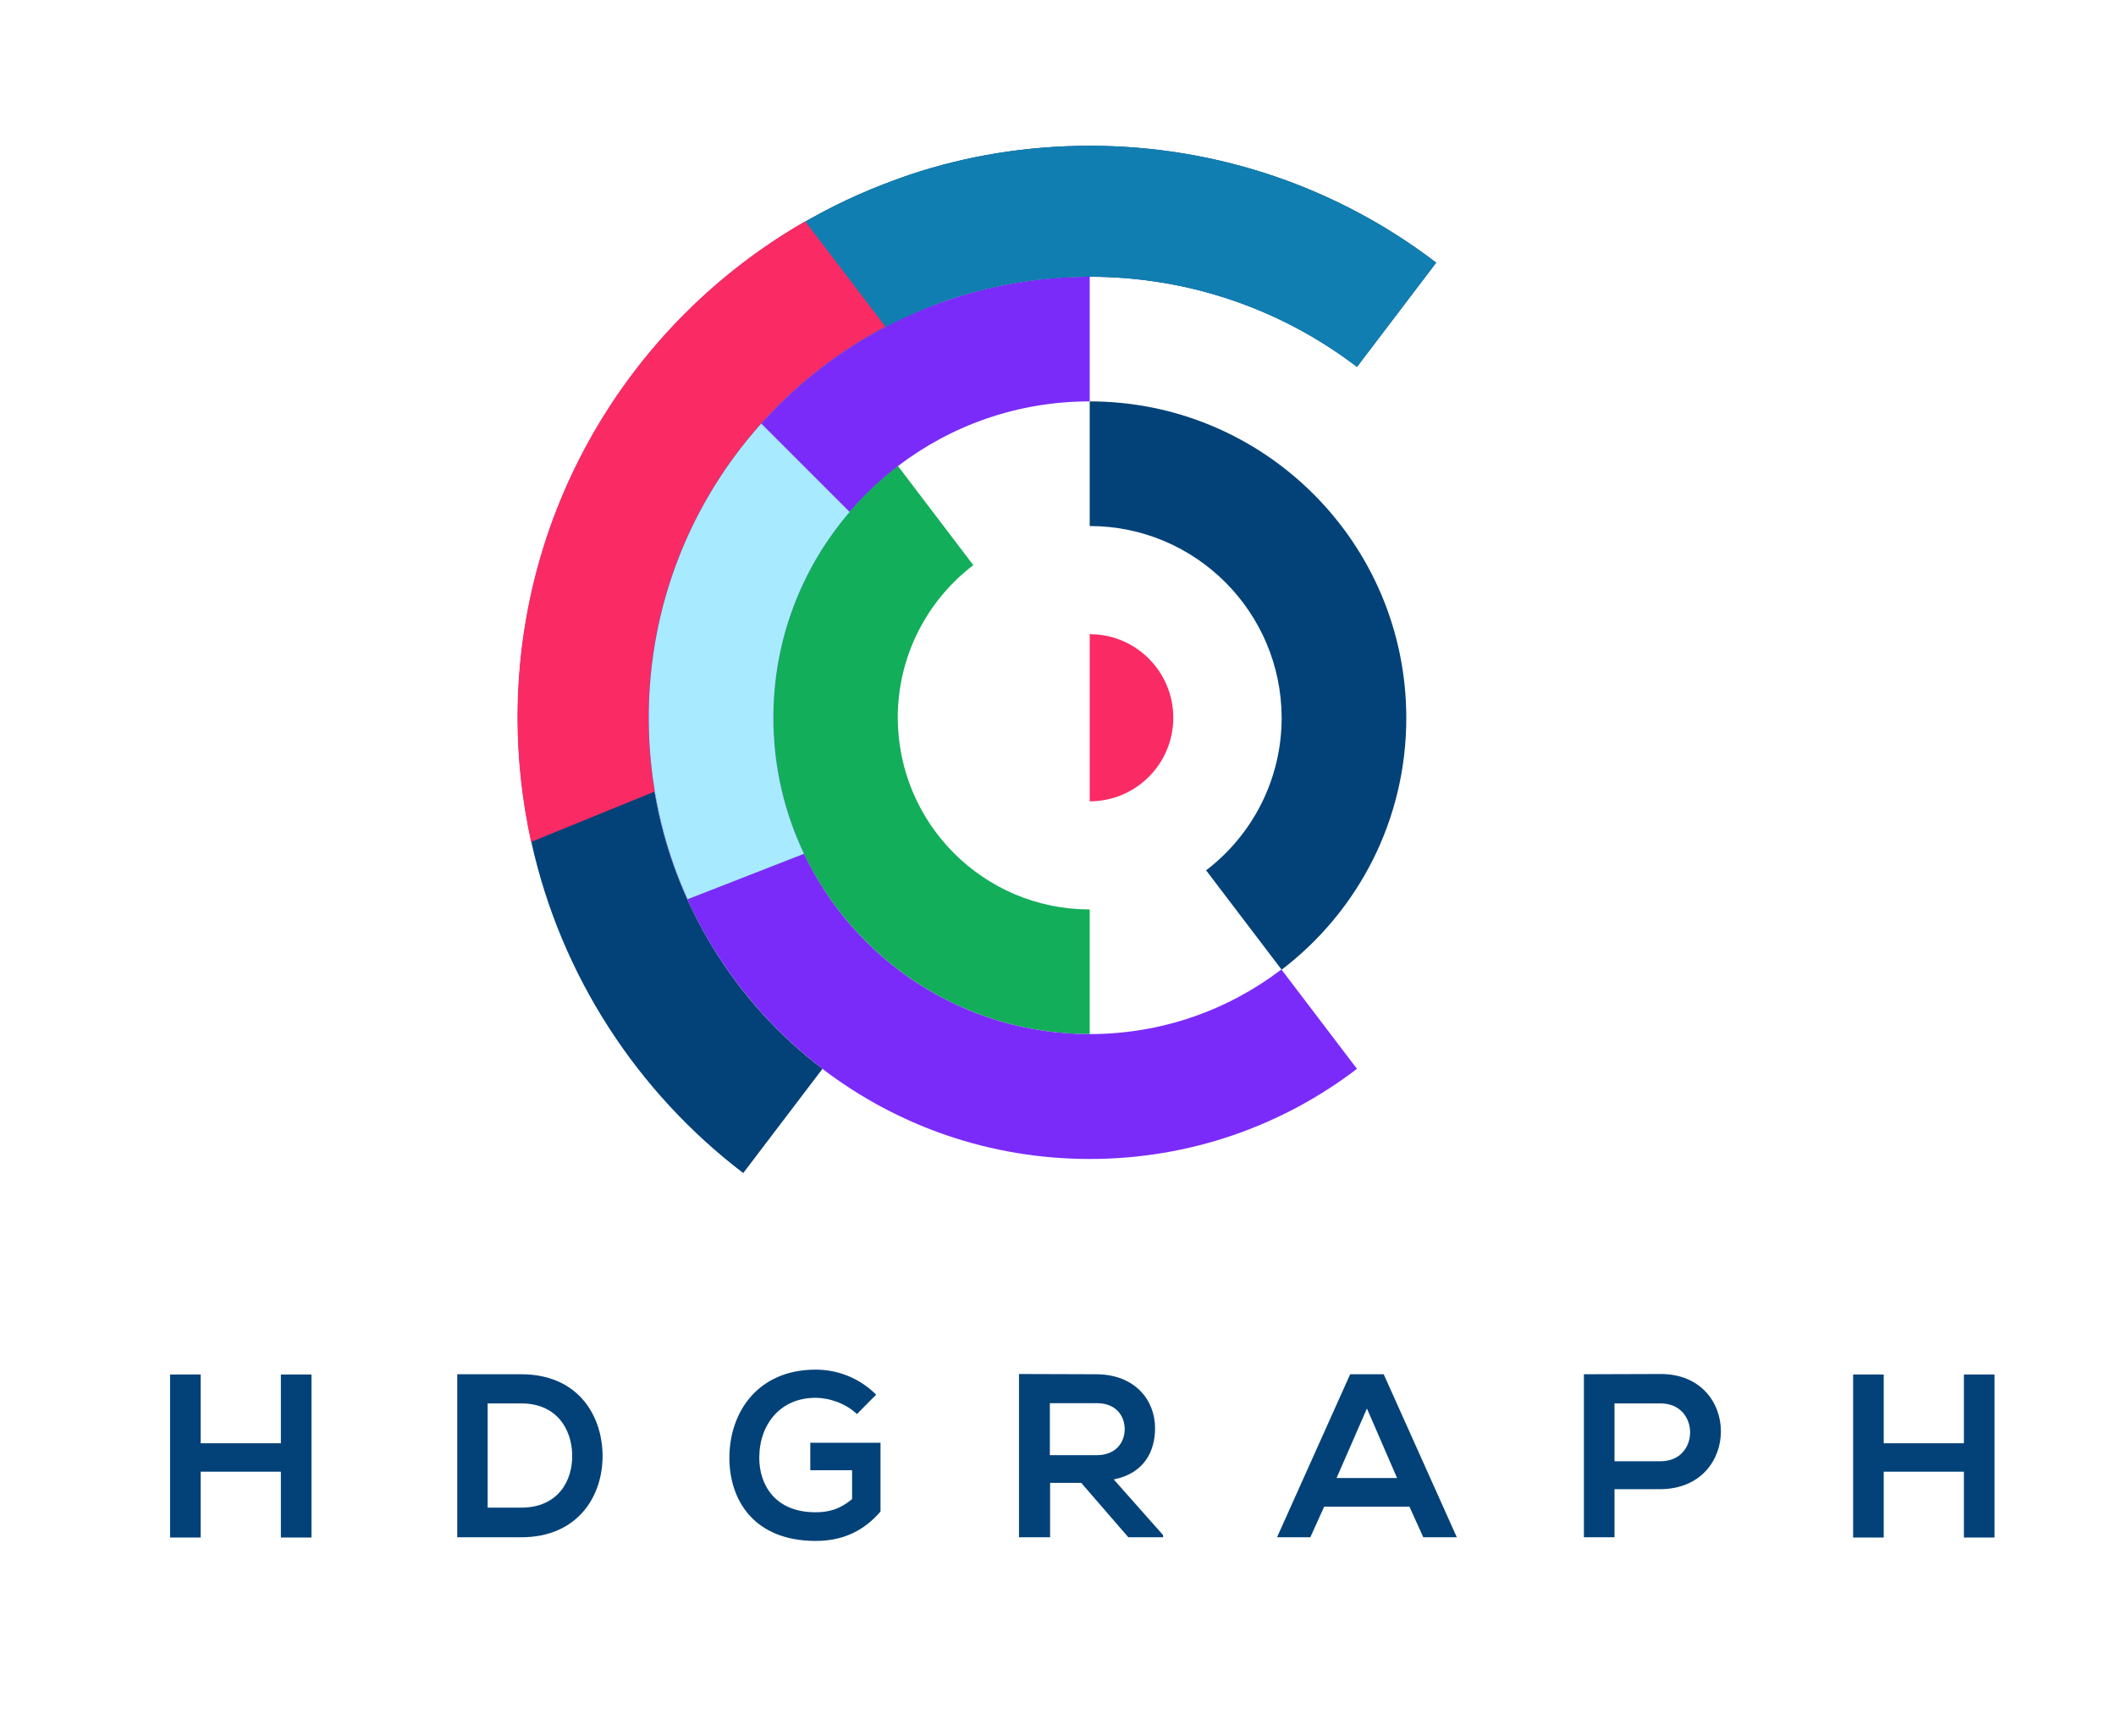
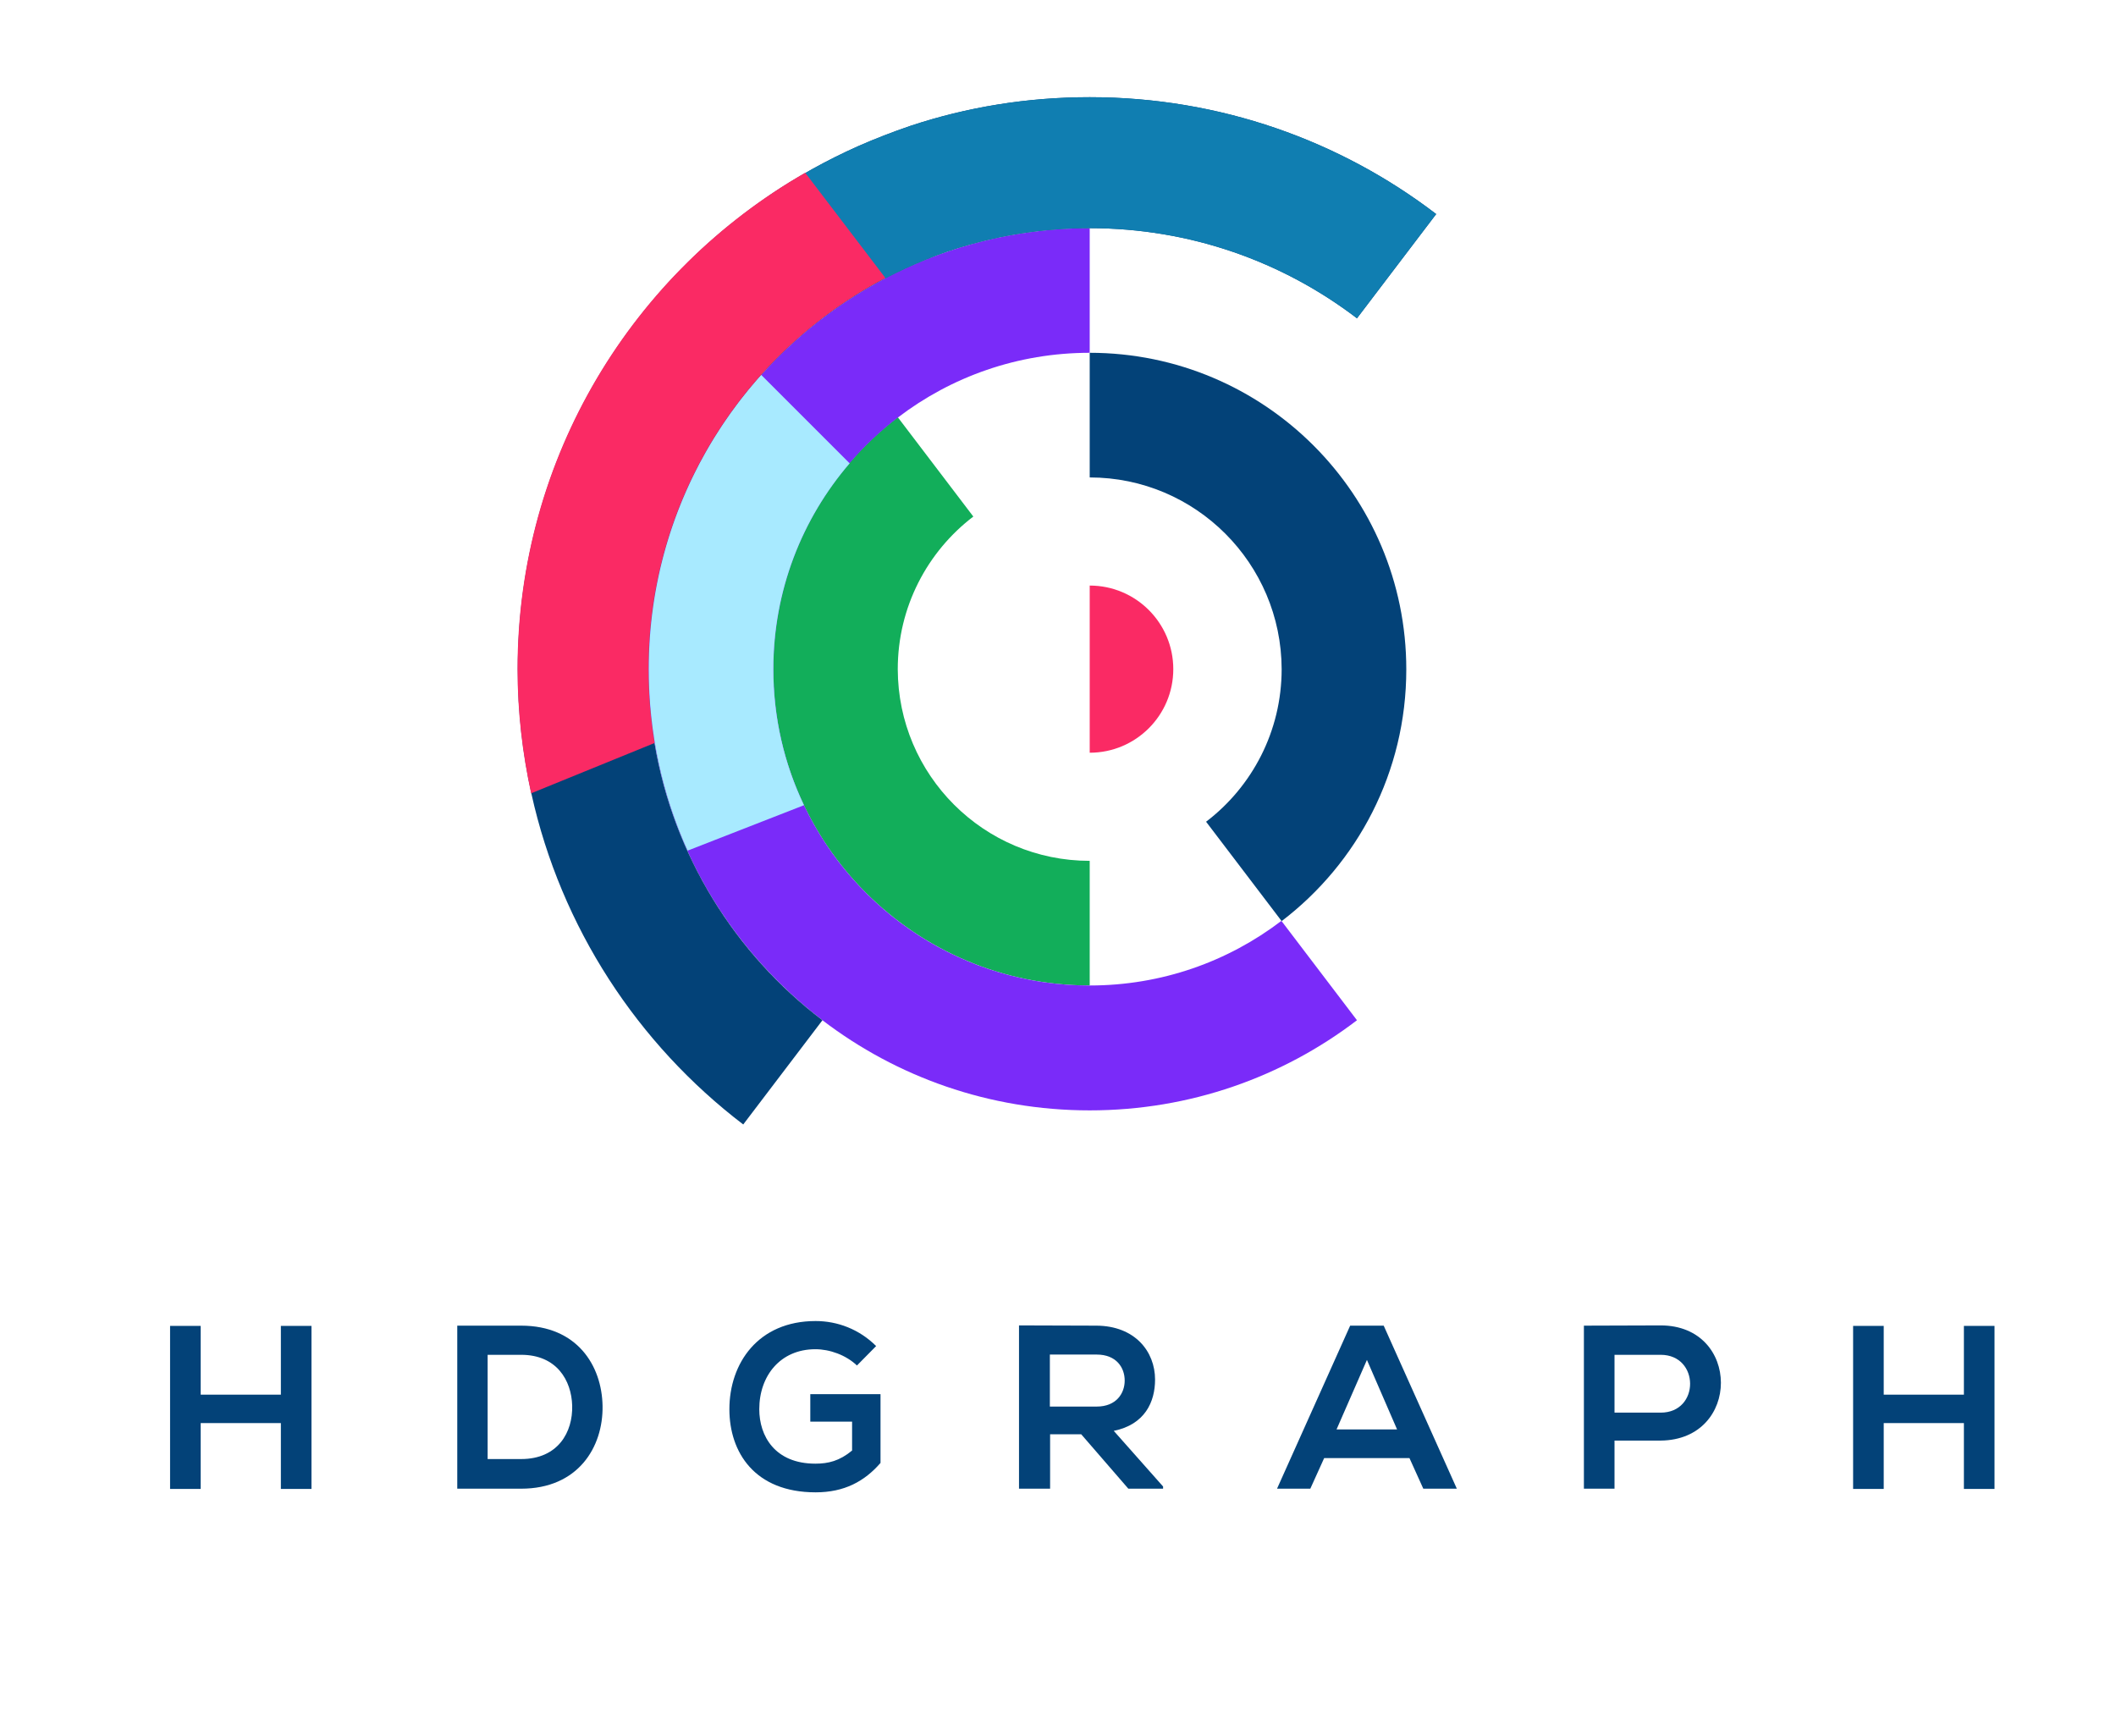
- <svg xmlns="http://www.w3.org/2000/svg" version="1.1" id="Layer_1" x="0px" y="0px" style="enable-background:new 0 0 2000 2000;" xml:space="preserve" viewBox="554.6 652.9 870.9 714.2">
+ <svg xmlns="http://www.w3.org/2000/svg" version="1.1" id="Layer_1" x="0px" y="0px" style="enable-background:new 0 0 2000 2000;" xml:space="preserve" viewBox="554.6 672.9 870.9 714.2">
  <style type="text/css">
		.st0{fill:#034278;}
		.st1{fill:#12AE5A;}
		.st2{fill:#7A2BF9;}
		.st3{fill:#FA2A64;}
		.st4{fill:#A8EAFF;}
		.st5{fill:#107EB1;}
	</style>
  <g>
    <g>
      <g>
        <path class="st0" d="M670.2,1285.7v-27.1h-33v27.1h-12.6v-67.1h12.6v28.3h33v-28.3h12.6v67.1H670.2z" />
        <path class="st0" d="M802.6,1251.5c0.3,17-10.1,34.1-33.5,34.1c-8.2,0-18.1,0-26.3,0v-67.1c8.2,0,18.1,0,26.3,0     C792.1,1218.5,802.3,1234.9,802.6,1251.5z M755.3,1273.4h13.8c15.2,0,21.3-11.1,21-22c-0.3-10.4-6.4-20.9-21-20.9h-13.8V1273.4z" />
        <path class="st0" d="M907.3,1234.9c-4.5-4.3-11.2-6.7-17.1-6.7c-14.4,0-23.1,10.9-23.1,24.7c0,11,6.4,22.4,23.1,22.4     c5.3,0,9.9-1.1,15.1-5.4v-11.9h-17.2v-11.3H917v28.3c-6.6,7.6-14.9,12.1-26.7,12.1c-25.2,0-35.5-16.6-35.5-34.2     c0-18.9,11.8-36.3,35.5-36.3c9,0,18,3.4,24.9,10.3L907.3,1234.9z" />
        <path class="st0" d="M1033.4,1285.6H1019l-19.4-22.4h-12.8v22.4H974v-67.2c10.6,0,21.3,0.1,31.9,0.1     c15.8,0.1,24.1,10.6,24.1,22.2c0,9.2-4.2,18.5-17,21.1l20.3,22.9V1285.6z M986.7,1230.3v21.5h19.3c8,0,11.5-5.4,11.5-10.7     c0-5.4-3.5-10.7-11.5-10.7H986.7z" />
        <path class="st0" d="M1134.7,1273h-35.1l-5.7,12.6h-13.7l30.1-67.1h13.8l30.1,67.1h-13.8L1134.7,1273z M1117.2,1232.6l-12.5,28.6     h24.9L1117.2,1232.6z" />
        <path class="st0" d="M1219.1,1265.9v19.7h-12.6v-67.1c10.4,0,21.2-0.1,31.6-0.1c33,0,33.1,47.1,0,47.4H1219.1z M1219.1,1254.3h19     c16.2,0,16.1-23.8,0-23.8h-19V1254.3z" />
        <path class="st0" d="M1362.9,1285.7v-27.1h-33v27.1h-12.6v-67.1h12.6v28.3h33v-28.3h12.6v67.1H1362.9z" />
      </g>
    </g>
    <path class="st0" d="M1003.1,869.4v-51.3c71.9,0,130.3,58.3,130.3,130.3c0,42.3-20.1,79.8-51.3,103.6l-31.1-40.9   c18.9-14.4,31.1-37.2,31.1-62.8C1082,904.8,1046.7,869.4,1003.1,869.4z" />
    <path class="st1" d="M1003.1,1027.2v51.3c-71.9,0-130.3-58.3-130.3-130.3c0-42.3,20.1-79.8,51.3-103.6l31.1,40.9   c-18.9,14.4-31.1,37.2-31.1,62.8C924.2,991.9,959.5,1027.2,1003.1,1027.2z" />
    <path class="st2" d="M1113.1,1092.8c-30.5,23.3-68.6,37.1-110,37.1c-41.4,0-79.5-13.8-110-37.1c-23.8-18.2-43.1-42.1-55.6-69.7   c-10.3-22.8-16-48.1-16-74.7c0-46.5,17.5-89,46.3-121.1c33.2-37.1,81.5-60.5,135.3-60.5v51.3c-29.7,0-57,9.9-78.9,26.6   c-7.3,5.6-14,11.9-20,18.9c-19.5,22.8-31.3,52.4-31.3,84.7c0,20.1,4.5,39,12.6,56c20.9,43.9,65.7,74.2,117.6,74.2   c29.7,0,57-9.9,78.9-26.6L1113.1,1092.8z" />
    <path class="st0" d="M1145.7,761l-32.6,42.9c-30.5-23.3-68.6-37.1-110-37.1c-16.9,0-33.3,2.3-48.8,6.6c-0.2,0.1-0.4,0.1-0.7,0.2   c-6.1,1.7-12,3.7-17.8,6.1c-5.7,2.3-11.3,4.9-16.7,7.7c0,0,0,0-0.1,0c-57.9,30.3-97.5,91.1-97.5,161c0,10.4,0.9,20.6,2.5,30.4   c7.8,46.3,33.2,86.7,69.1,114l-32.6,42.9c-43.4-33.1-75-81-87.2-136.2c-3.6-16.5-5.6-33.6-5.6-51.1c0-81.2,41.1-152.8,103.6-195.1   c11.4-7.7,23.6-14.5,36.4-20.2c7-3.1,14.3-5.9,21.6-8.4c23.2-7.7,48-11.8,73.8-11.8C1056.7,712.9,1106.2,730.8,1145.7,761z" />
    <g>
      <path class="st3" d="M1003.1,913.9c19,0,34.4,15.4,34.4,34.4c0,19-15.4,34.4-34.4,34.4V913.9z" />
    </g>
    <path class="st4" d="M872.9,948.3c0,20.1,4.5,39,12.6,56l-47.9,18.7c-10.3-22.8-16-48.1-16-74.7c0-46.5,17.5-89,46.3-121.1   l36.4,36.4C884.7,886.4,872.9,916,872.9,948.3z" />
    <path class="st5" d="M1145.7,761l-32.6,42.9c-30.5-23.3-68.6-37.1-110-37.1c-16.9,0-33.3,2.3-48.8,6.6c-0.2,0.1-0.4,0.1-0.7,0.2   c-6.1,1.7-12,3.7-17.8,6.1c-5.7,2.3-11.3,4.9-16.7,7.7c0,0,0,0-0.1,0l-47.7-34.1c11.4-7.7,23.6-14.5,36.4-20.2   c7-3.1,14.3-5.9,21.6-8.4c23.2-7.7,48-11.8,73.8-11.8C1056.7,712.9,1106.2,730.8,1145.7,761z" />
    <path class="st3" d="M821.5,948.3c0,10.4,0.9,20.6,2.5,30.4l-50.8,20.7c-3.6-16.5-5.6-33.6-5.6-51.1c0-87.4,47.6-163.7,118.4-204.3   l33,43.3C861.1,817.7,821.5,878.4,821.5,948.3z" />
  </g>
</svg>
